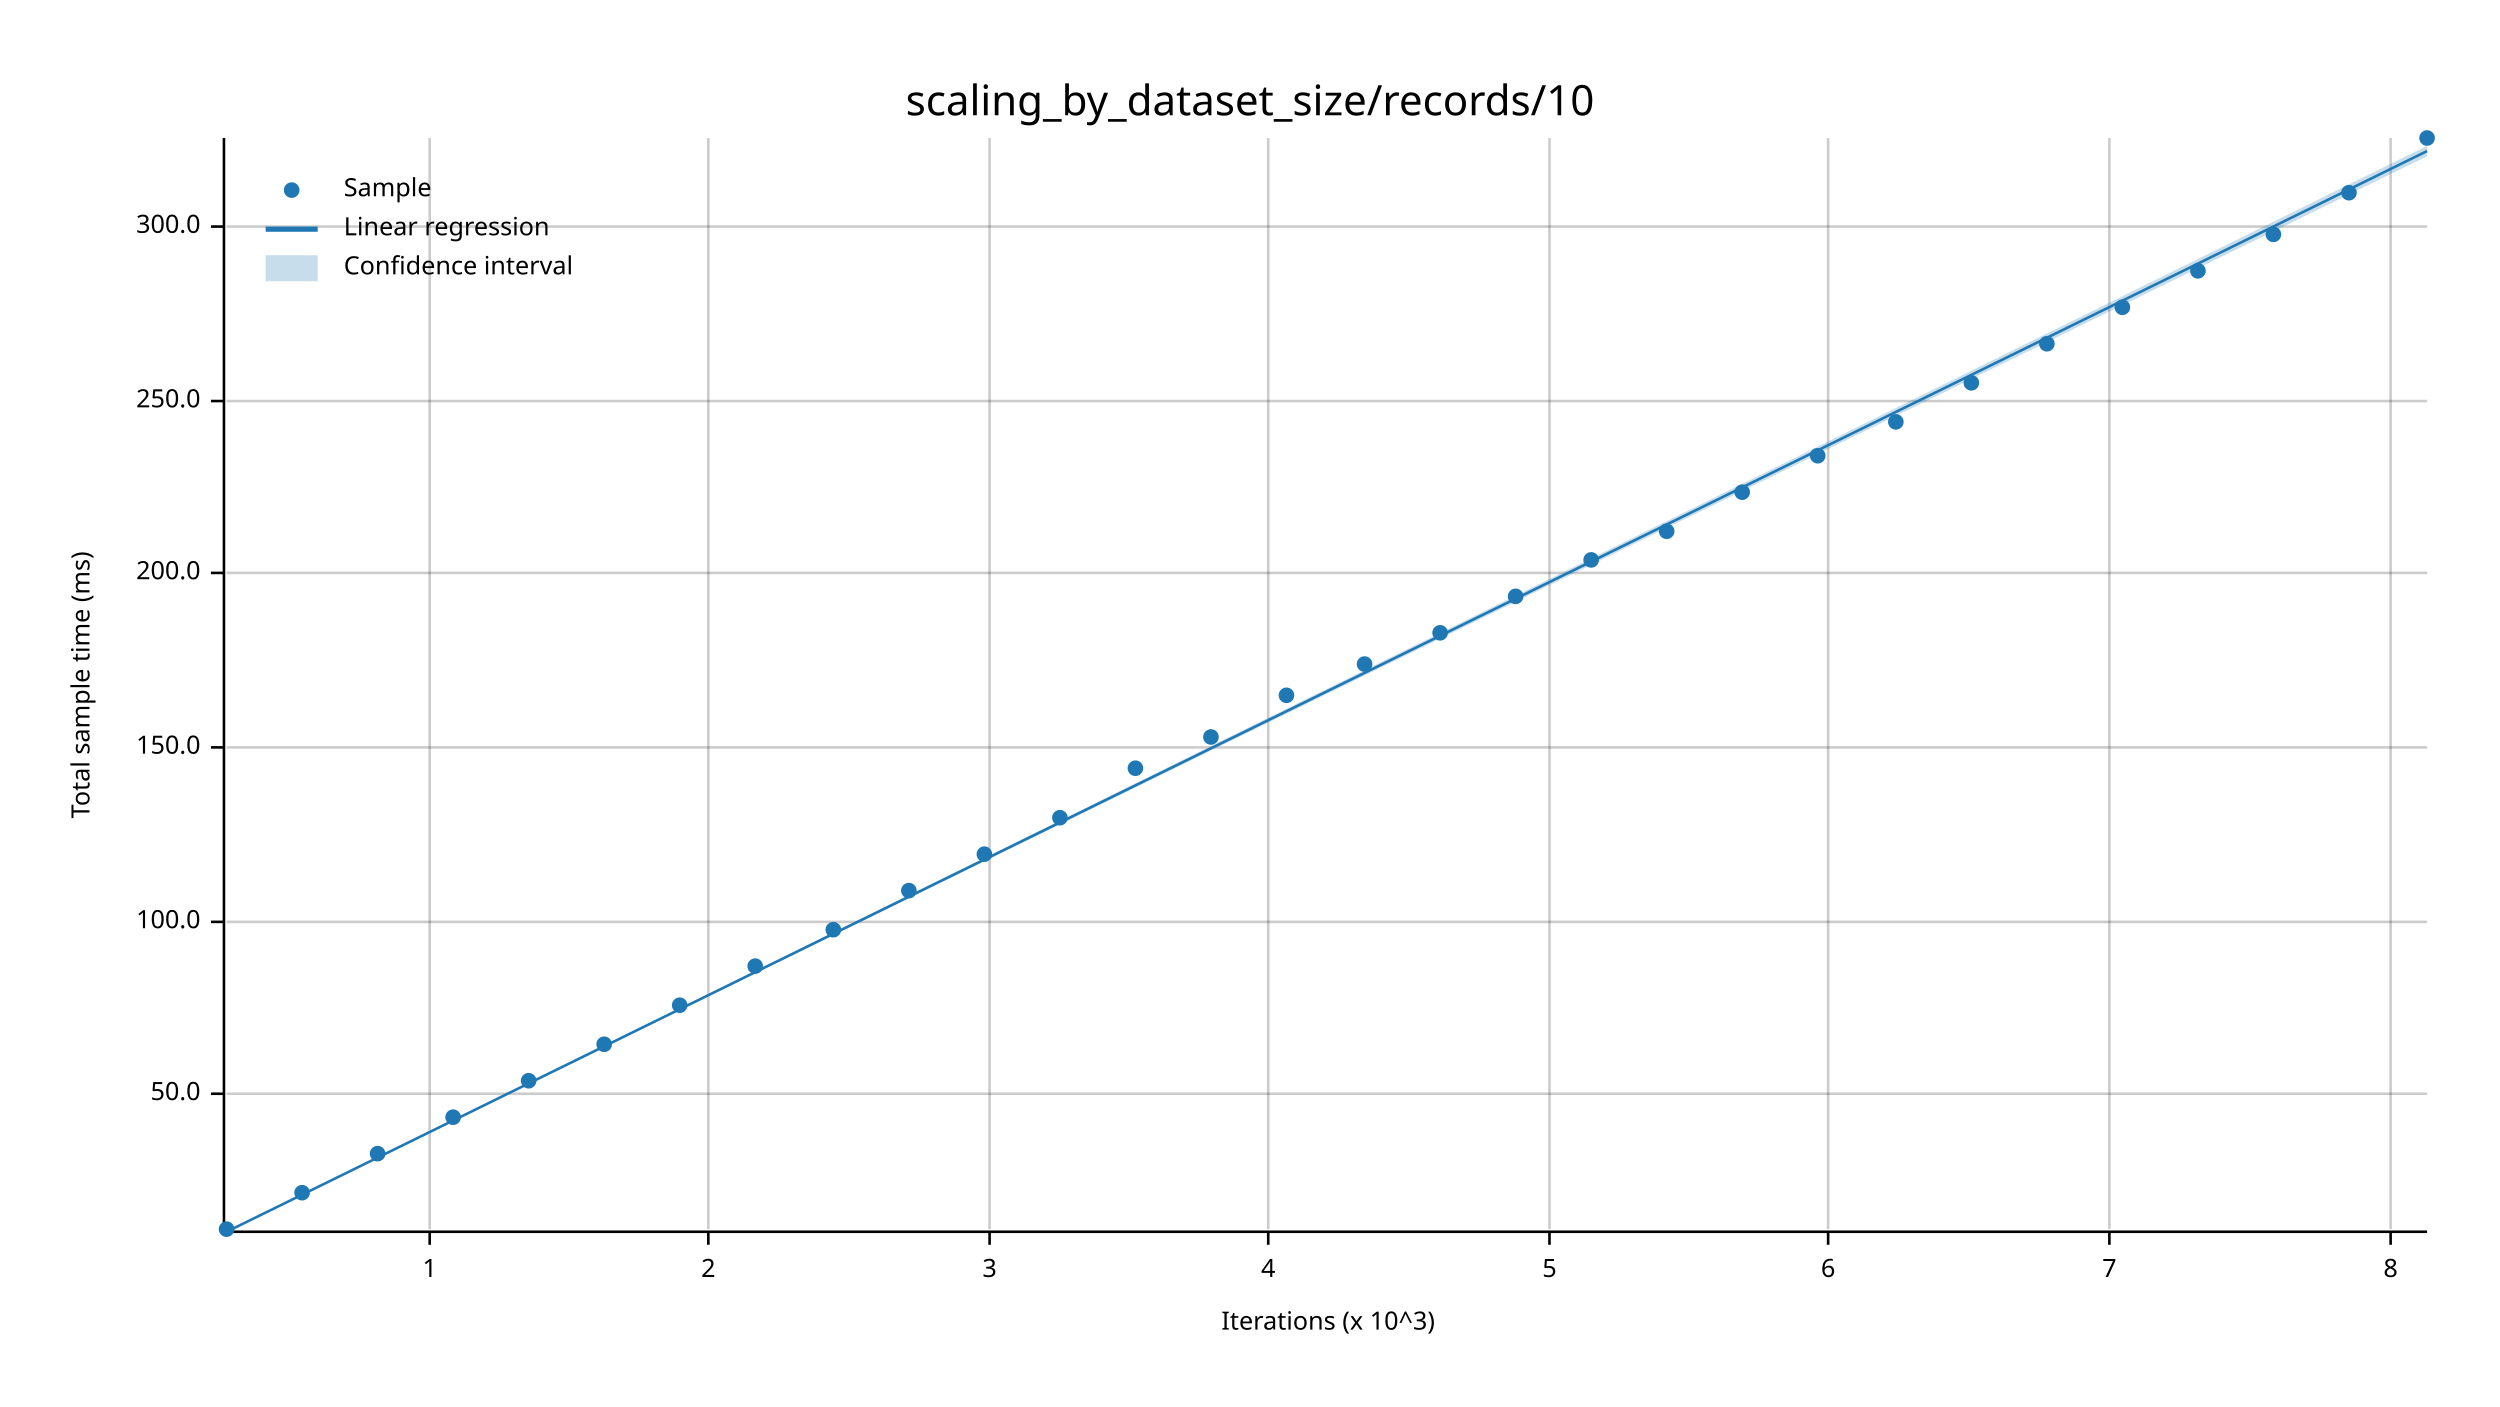
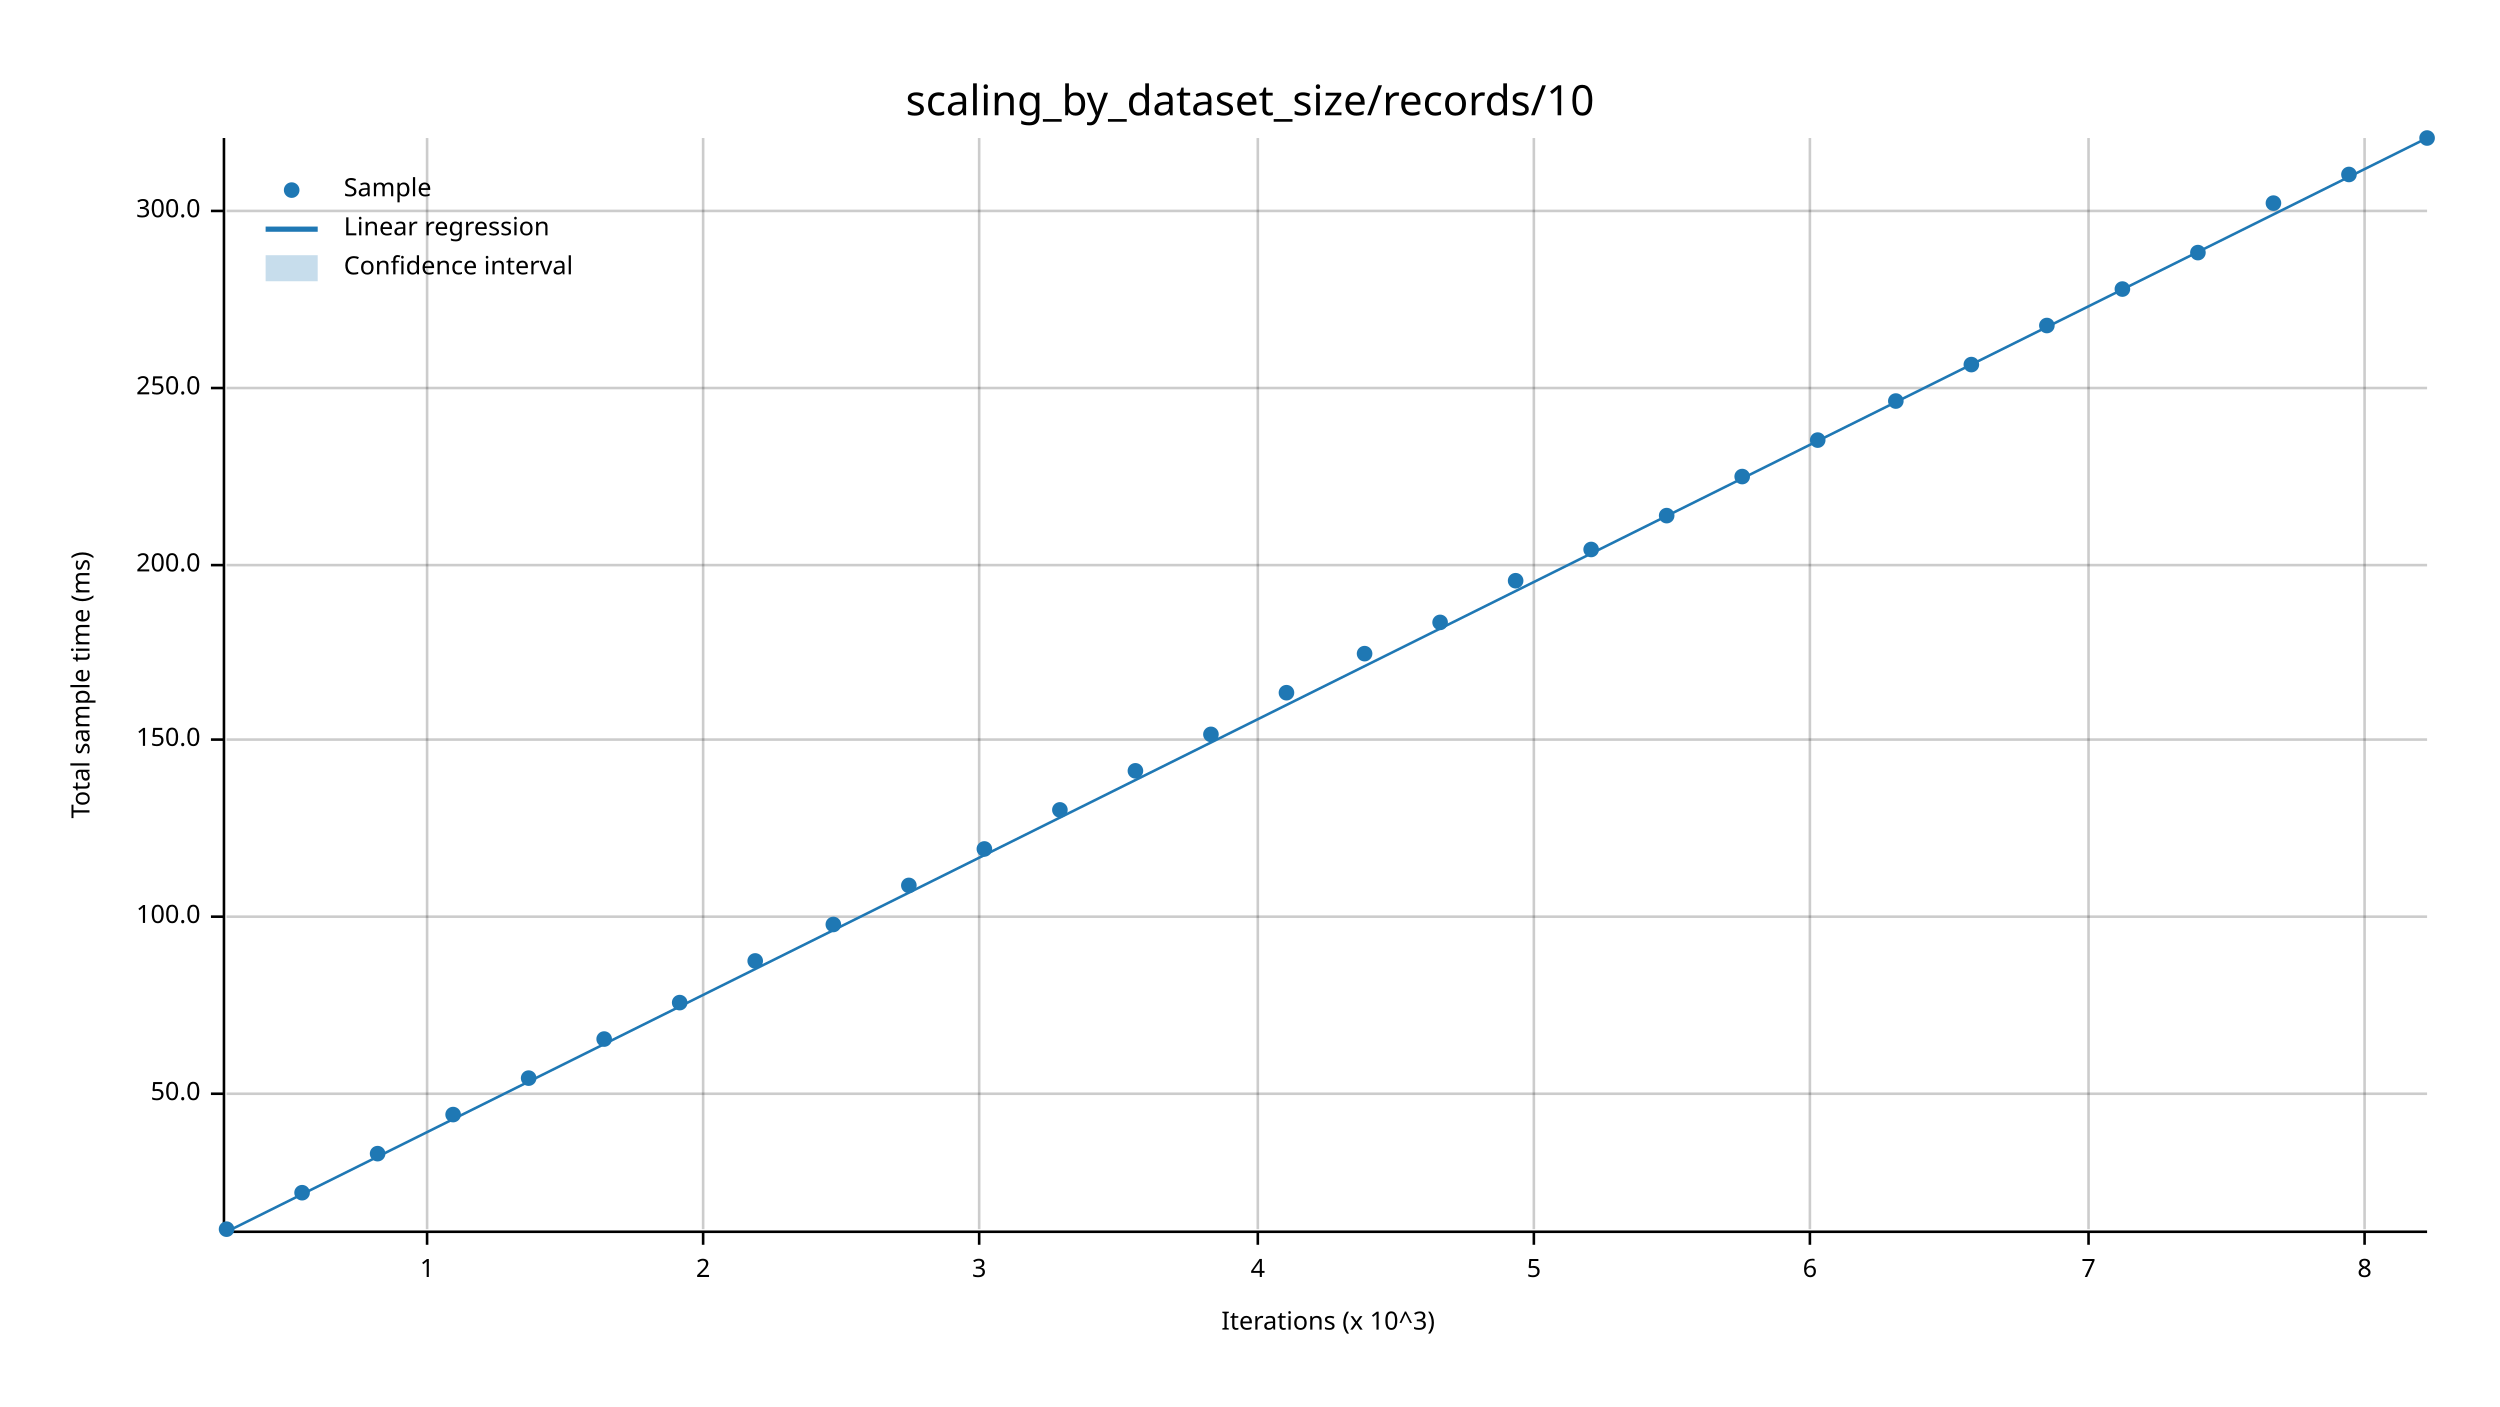
<svg xmlns="http://www.w3.org/2000/svg" width="960" height="540" viewBox="0 0 960 540">
  <text x="480" y="32" dy="0.76em" text-anchor="middle" font-family="sans-serif" font-size="16.129" opacity="1" fill="#000000">
scaling_by_dataset_size/records/10
</text>
  <text x="27" y="263" dy="0.76em" text-anchor="middle" font-family="sans-serif" font-size="9.677" opacity="1" fill="#000000" transform="rotate(270, 27, 263)">
Total sample time (ms)
</text>
  <text x="510" y="513" dy="-0.5ex" text-anchor="middle" font-family="sans-serif" font-size="9.677" opacity="1" fill="#000000">
Iterations (x 10^3)
</text>
-   <line opacity="0.2" stroke="#000000" stroke-width="1" x1="165" y1="472" x2="165" y2="53" />
-   <line opacity="0.2" stroke="#000000" stroke-width="1" x1="272" y1="472" x2="272" y2="53" />
-   <line opacity="0.2" stroke="#000000" stroke-width="1" x1="380" y1="472" x2="380" y2="53" />
-   <line opacity="0.2" stroke="#000000" stroke-width="1" x1="487" y1="472" x2="487" y2="53" />
-   <line opacity="0.2" stroke="#000000" stroke-width="1" x1="595" y1="472" x2="595" y2="53" />
-   <line opacity="0.2" stroke="#000000" stroke-width="1" x1="702" y1="472" x2="702" y2="53" />
-   <line opacity="0.2" stroke="#000000" stroke-width="1" x1="810" y1="472" x2="810" y2="53" />
-   <line opacity="0.2" stroke="#000000" stroke-width="1" x1="918" y1="472" x2="918" y2="53" />
+   <line opacity="0.2" stroke="#000000" stroke-width="1" x1="164" y1="472" x2="164" y2="53" />
+   <line opacity="0.2" stroke="#000000" stroke-width="1" x1="270" y1="472" x2="270" y2="53" />
+   <line opacity="0.2" stroke="#000000" stroke-width="1" x1="376" y1="472" x2="376" y2="53" />
+   <line opacity="0.2" stroke="#000000" stroke-width="1" x1="483" y1="472" x2="483" y2="53" />
+   <line opacity="0.2" stroke="#000000" stroke-width="1" x1="589" y1="472" x2="589" y2="53" />
+   <line opacity="0.2" stroke="#000000" stroke-width="1" x1="695" y1="472" x2="695" y2="53" />
+   <line opacity="0.2" stroke="#000000" stroke-width="1" x1="802" y1="472" x2="802" y2="53" />
+   <line opacity="0.2" stroke="#000000" stroke-width="1" x1="908" y1="472" x2="908" y2="53" />
  <line opacity="0.2" stroke="#000000" stroke-width="1" x1="87" y1="420" x2="932" y2="420" />
-   <line opacity="0.2" stroke="#000000" stroke-width="1" x1="87" y1="354" x2="932" y2="354" />
-   <line opacity="0.2" stroke="#000000" stroke-width="1" x1="87" y1="287" x2="932" y2="287" />
-   <line opacity="0.2" stroke="#000000" stroke-width="1" x1="87" y1="220" x2="932" y2="220" />
-   <line opacity="0.2" stroke="#000000" stroke-width="1" x1="87" y1="154" x2="932" y2="154" />
-   <line opacity="0.2" stroke="#000000" stroke-width="1" x1="87" y1="87" x2="932" y2="87" />
+   <line opacity="0.2" stroke="#000000" stroke-width="1" x1="87" y1="352" x2="932" y2="352" />
+   <line opacity="0.2" stroke="#000000" stroke-width="1" x1="87" y1="284" x2="932" y2="284" />
+   <line opacity="0.2" stroke="#000000" stroke-width="1" x1="87" y1="217" x2="932" y2="217" />
+   <line opacity="0.2" stroke="#000000" stroke-width="1" x1="87" y1="149" x2="932" y2="149" />
+   <line opacity="0.2" stroke="#000000" stroke-width="1" x1="87" y1="81" x2="932" y2="81" />
  <polyline fill="none" opacity="1" stroke="#000000" stroke-width="1" points="86,53 86,472 " />
  <text x="77" y="420" dy="0.5ex" text-anchor="end" font-family="sans-serif" font-size="9.677" opacity="1" fill="#000000">
50.0
</text>
  <polyline fill="none" opacity="1" stroke="#000000" stroke-width="1" points="81,420 86,420 " />
-   <text x="77" y="354" dy="0.5ex" text-anchor="end" font-family="sans-serif" font-size="9.677" opacity="1" fill="#000000">
+   <text x="77" y="352" dy="0.5ex" text-anchor="end" font-family="sans-serif" font-size="9.677" opacity="1" fill="#000000">
100.0
</text>
-   <polyline fill="none" opacity="1" stroke="#000000" stroke-width="1" points="81,354 86,354 " />
-   <text x="77" y="287" dy="0.5ex" text-anchor="end" font-family="sans-serif" font-size="9.677" opacity="1" fill="#000000">
+   <polyline fill="none" opacity="1" stroke="#000000" stroke-width="1" points="81,352 86,352 " />
+   <text x="77" y="284" dy="0.5ex" text-anchor="end" font-family="sans-serif" font-size="9.677" opacity="1" fill="#000000">
150.0
</text>
-   <polyline fill="none" opacity="1" stroke="#000000" stroke-width="1" points="81,287 86,287 " />
-   <text x="77" y="220" dy="0.5ex" text-anchor="end" font-family="sans-serif" font-size="9.677" opacity="1" fill="#000000">
+   <polyline fill="none" opacity="1" stroke="#000000" stroke-width="1" points="81,284 86,284 " />
+   <text x="77" y="217" dy="0.5ex" text-anchor="end" font-family="sans-serif" font-size="9.677" opacity="1" fill="#000000">
200.0
</text>
-   <polyline fill="none" opacity="1" stroke="#000000" stroke-width="1" points="81,220 86,220 " />
-   <text x="77" y="154" dy="0.5ex" text-anchor="end" font-family="sans-serif" font-size="9.677" opacity="1" fill="#000000">
+   <polyline fill="none" opacity="1" stroke="#000000" stroke-width="1" points="81,217 86,217 " />
+   <text x="77" y="149" dy="0.5ex" text-anchor="end" font-family="sans-serif" font-size="9.677" opacity="1" fill="#000000">
250.0
</text>
-   <polyline fill="none" opacity="1" stroke="#000000" stroke-width="1" points="81,154 86,154 " />
-   <text x="77" y="87" dy="0.5ex" text-anchor="end" font-family="sans-serif" font-size="9.677" opacity="1" fill="#000000">
+   <polyline fill="none" opacity="1" stroke="#000000" stroke-width="1" points="81,149 86,149 " />
+   <text x="77" y="81" dy="0.5ex" text-anchor="end" font-family="sans-serif" font-size="9.677" opacity="1" fill="#000000">
300.0
</text>
-   <polyline fill="none" opacity="1" stroke="#000000" stroke-width="1" points="81,87 86,87 " />
+   <polyline fill="none" opacity="1" stroke="#000000" stroke-width="1" points="81,81 86,81 " />
  <polyline fill="none" opacity="1" stroke="#000000" stroke-width="1" points="87,473 932,473 " />
-   <text x="165" y="483" dy="0.76em" text-anchor="middle" font-family="sans-serif" font-size="9.677" opacity="1" fill="#000000">
+   <text x="164" y="483" dy="0.76em" text-anchor="middle" font-family="sans-serif" font-size="9.677" opacity="1" fill="#000000">
1
</text>
-   <polyline fill="none" opacity="1" stroke="#000000" stroke-width="1" points="165,473 165,478 " />
-   <text x="272" y="483" dy="0.76em" text-anchor="middle" font-family="sans-serif" font-size="9.677" opacity="1" fill="#000000">
+   <polyline fill="none" opacity="1" stroke="#000000" stroke-width="1" points="164,473 164,478 " />
+   <text x="270" y="483" dy="0.76em" text-anchor="middle" font-family="sans-serif" font-size="9.677" opacity="1" fill="#000000">
2
</text>
-   <polyline fill="none" opacity="1" stroke="#000000" stroke-width="1" points="272,473 272,478 " />
-   <text x="380" y="483" dy="0.76em" text-anchor="middle" font-family="sans-serif" font-size="9.677" opacity="1" fill="#000000">
+   <polyline fill="none" opacity="1" stroke="#000000" stroke-width="1" points="270,473 270,478 " />
+   <text x="376" y="483" dy="0.76em" text-anchor="middle" font-family="sans-serif" font-size="9.677" opacity="1" fill="#000000">
3
</text>
-   <polyline fill="none" opacity="1" stroke="#000000" stroke-width="1" points="380,473 380,478 " />
-   <text x="487" y="483" dy="0.76em" text-anchor="middle" font-family="sans-serif" font-size="9.677" opacity="1" fill="#000000">
+   <polyline fill="none" opacity="1" stroke="#000000" stroke-width="1" points="376,473 376,478 " />
+   <text x="483" y="483" dy="0.76em" text-anchor="middle" font-family="sans-serif" font-size="9.677" opacity="1" fill="#000000">
4
</text>
-   <polyline fill="none" opacity="1" stroke="#000000" stroke-width="1" points="487,473 487,478 " />
-   <text x="595" y="483" dy="0.76em" text-anchor="middle" font-family="sans-serif" font-size="9.677" opacity="1" fill="#000000">
+   <polyline fill="none" opacity="1" stroke="#000000" stroke-width="1" points="483,473 483,478 " />
+   <text x="589" y="483" dy="0.76em" text-anchor="middle" font-family="sans-serif" font-size="9.677" opacity="1" fill="#000000">
5
</text>
-   <polyline fill="none" opacity="1" stroke="#000000" stroke-width="1" points="595,473 595,478 " />
-   <text x="702" y="483" dy="0.76em" text-anchor="middle" font-family="sans-serif" font-size="9.677" opacity="1" fill="#000000">
+   <polyline fill="none" opacity="1" stroke="#000000" stroke-width="1" points="589,473 589,478 " />
+   <text x="695" y="483" dy="0.76em" text-anchor="middle" font-family="sans-serif" font-size="9.677" opacity="1" fill="#000000">
6
</text>
-   <polyline fill="none" opacity="1" stroke="#000000" stroke-width="1" points="702,473 702,478 " />
-   <text x="810" y="483" dy="0.76em" text-anchor="middle" font-family="sans-serif" font-size="9.677" opacity="1" fill="#000000">
+   <polyline fill="none" opacity="1" stroke="#000000" stroke-width="1" points="695,473 695,478 " />
+   <text x="802" y="483" dy="0.76em" text-anchor="middle" font-family="sans-serif" font-size="9.677" opacity="1" fill="#000000">
7
</text>
-   <polyline fill="none" opacity="1" stroke="#000000" stroke-width="1" points="810,473 810,478 " />
-   <text x="918" y="483" dy="0.76em" text-anchor="middle" font-family="sans-serif" font-size="9.677" opacity="1" fill="#000000">
+   <polyline fill="none" opacity="1" stroke="#000000" stroke-width="1" points="802,473 802,478 " />
+   <text x="908" y="483" dy="0.76em" text-anchor="middle" font-family="sans-serif" font-size="9.677" opacity="1" fill="#000000">
8
</text>
-   <polyline fill="none" opacity="1" stroke="#000000" stroke-width="1" points="918,473 918,478 " />
+   <polyline fill="none" opacity="1" stroke="#000000" stroke-width="1" points="908,473 908,478 " />
  <circle cx="87" cy="472" r="3" opacity="1" fill="#1F78B4" stroke="none" stroke-width="1" />
  <circle cx="116" cy="458" r="3" opacity="1" fill="#1F78B4" stroke="none" stroke-width="1" />
  <circle cx="145" cy="443" r="3" opacity="1" fill="#1F78B4" stroke="none" stroke-width="1" />
-   <circle cx="174" cy="429" r="3" opacity="1" fill="#1F78B4" stroke="none" stroke-width="1" />
-   <circle cx="203" cy="415" r="3" opacity="1" fill="#1F78B4" stroke="none" stroke-width="1" />
-   <circle cx="232" cy="401" r="3" opacity="1" fill="#1F78B4" stroke="none" stroke-width="1" />
-   <circle cx="261" cy="386" r="3" opacity="1" fill="#1F78B4" stroke="none" stroke-width="1" />
-   <circle cx="290" cy="371" r="3" opacity="1" fill="#1F78B4" stroke="none" stroke-width="1" />
-   <circle cx="320" cy="357" r="3" opacity="1" fill="#1F78B4" stroke="none" stroke-width="1" />
-   <circle cx="349" cy="342" r="3" opacity="1" fill="#1F78B4" stroke="none" stroke-width="1" />
-   <circle cx="378" cy="328" r="3" opacity="1" fill="#1F78B4" stroke="none" stroke-width="1" />
-   <circle cx="407" cy="314" r="3" opacity="1" fill="#1F78B4" stroke="none" stroke-width="1" />
-   <circle cx="436" cy="295" r="3" opacity="1" fill="#1F78B4" stroke="none" stroke-width="1" />
-   <circle cx="465" cy="283" r="3" opacity="1" fill="#1F78B4" stroke="none" stroke-width="1" />
-   <circle cx="494" cy="267" r="3" opacity="1" fill="#1F78B4" stroke="none" stroke-width="1" />
-   <circle cx="524" cy="255" r="3" opacity="1" fill="#1F78B4" stroke="none" stroke-width="1" />
-   <circle cx="553" cy="243" r="3" opacity="1" fill="#1F78B4" stroke="none" stroke-width="1" />
-   <circle cx="582" cy="229" r="3" opacity="1" fill="#1F78B4" stroke="none" stroke-width="1" />
-   <circle cx="611" cy="215" r="3" opacity="1" fill="#1F78B4" stroke="none" stroke-width="1" />
-   <circle cx="640" cy="204" r="3" opacity="1" fill="#1F78B4" stroke="none" stroke-width="1" />
-   <circle cx="669" cy="189" r="3" opacity="1" fill="#1F78B4" stroke="none" stroke-width="1" />
-   <circle cx="698" cy="175" r="3" opacity="1" fill="#1F78B4" stroke="none" stroke-width="1" />
-   <circle cx="728" cy="162" r="3" opacity="1" fill="#1F78B4" stroke="none" stroke-width="1" />
-   <circle cx="757" cy="147" r="3" opacity="1" fill="#1F78B4" stroke="none" stroke-width="1" />
-   <circle cx="786" cy="132" r="3" opacity="1" fill="#1F78B4" stroke="none" stroke-width="1" />
-   <circle cx="815" cy="118" r="3" opacity="1" fill="#1F78B4" stroke="none" stroke-width="1" />
-   <circle cx="844" cy="104" r="3" opacity="1" fill="#1F78B4" stroke="none" stroke-width="1" />
-   <circle cx="873" cy="90" r="3" opacity="1" fill="#1F78B4" stroke="none" stroke-width="1" />
-   <circle cx="902" cy="74" r="3" opacity="1" fill="#1F78B4" stroke="none" stroke-width="1" />
+   <circle cx="174" cy="428" r="3" opacity="1" fill="#1F78B4" stroke="none" stroke-width="1" />
+   <circle cx="203" cy="414" r="3" opacity="1" fill="#1F78B4" stroke="none" stroke-width="1" />
+   <circle cx="232" cy="399" r="3" opacity="1" fill="#1F78B4" stroke="none" stroke-width="1" />
+   <circle cx="261" cy="385" r="3" opacity="1" fill="#1F78B4" stroke="none" stroke-width="1" />
+   <circle cx="290" cy="369" r="3" opacity="1" fill="#1F78B4" stroke="none" stroke-width="1" />
+   <circle cx="320" cy="355" r="3" opacity="1" fill="#1F78B4" stroke="none" stroke-width="1" />
+   <circle cx="349" cy="340" r="3" opacity="1" fill="#1F78B4" stroke="none" stroke-width="1" />
+   <circle cx="378" cy="326" r="3" opacity="1" fill="#1F78B4" stroke="none" stroke-width="1" />
+   <circle cx="407" cy="311" r="3" opacity="1" fill="#1F78B4" stroke="none" stroke-width="1" />
+   <circle cx="436" cy="296" r="3" opacity="1" fill="#1F78B4" stroke="none" stroke-width="1" />
+   <circle cx="465" cy="282" r="3" opacity="1" fill="#1F78B4" stroke="none" stroke-width="1" />
+   <circle cx="494" cy="266" r="3" opacity="1" fill="#1F78B4" stroke="none" stroke-width="1" />
+   <circle cx="524" cy="251" r="3" opacity="1" fill="#1F78B4" stroke="none" stroke-width="1" />
+   <circle cx="553" cy="239" r="3" opacity="1" fill="#1F78B4" stroke="none" stroke-width="1" />
+   <circle cx="582" cy="223" r="3" opacity="1" fill="#1F78B4" stroke="none" stroke-width="1" />
+   <circle cx="611" cy="211" r="3" opacity="1" fill="#1F78B4" stroke="none" stroke-width="1" />
+   <circle cx="640" cy="198" r="3" opacity="1" fill="#1F78B4" stroke="none" stroke-width="1" />
+   <circle cx="669" cy="183" r="3" opacity="1" fill="#1F78B4" stroke="none" stroke-width="1" />
+   <circle cx="698" cy="169" r="3" opacity="1" fill="#1F78B4" stroke="none" stroke-width="1" />
+   <circle cx="728" cy="154" r="3" opacity="1" fill="#1F78B4" stroke="none" stroke-width="1" />
+   <circle cx="757" cy="140" r="3" opacity="1" fill="#1F78B4" stroke="none" stroke-width="1" />
+   <circle cx="786" cy="125" r="3" opacity="1" fill="#1F78B4" stroke="none" stroke-width="1" />
+   <circle cx="815" cy="111" r="3" opacity="1" fill="#1F78B4" stroke="none" stroke-width="1" />
+   <circle cx="844" cy="97" r="3" opacity="1" fill="#1F78B4" stroke="none" stroke-width="1" />
+   <circle cx="873" cy="78" r="3" opacity="1" fill="#1F78B4" stroke="none" stroke-width="1" />
+   <circle cx="902" cy="67" r="3" opacity="1" fill="#1F78B4" stroke="none" stroke-width="1" />
  <circle cx="932" cy="53" r="3" opacity="1" fill="#1F78B4" stroke="none" stroke-width="1" />
-   <polyline fill="none" opacity="1" stroke="#1F78B4" stroke-width="1" points="87,473 932,58 " />
-   <polygon opacity="0.25" fill="#1F78B4" points="87,473 932,60 932,56 " />
+   <polyline fill="none" opacity="1" stroke="#1F78B4" stroke-width="1" points="87,473 932,53 " />
+   <polygon opacity="0.25" fill="#1F78B4" points="87,473 932,53 932,53 " />
  <text x="132" y="68" dy="0.76em" text-anchor="start" font-family="sans-serif" font-size="9.677" opacity="1" fill="#000000">
Sample
</text>
  <text x="132" y="83" dy="0.76em" text-anchor="start" font-family="sans-serif" font-size="9.677" opacity="1" fill="#000000">
Linear regression
</text>
  <text x="132" y="98" dy="0.76em" text-anchor="start" font-family="sans-serif" font-size="9.677" opacity="1" fill="#000000">
Confidence interval
</text>
  <circle cx="112" cy="73" r="3" opacity="1" fill="#1F78B4" stroke="none" stroke-width="1" />
  <polyline fill="none" opacity="1" stroke="#1F78B4" stroke-width="2" points="102,88 122,88 " />
  <rect x="102" y="98" width="20" height="10" opacity="0.25" fill="#1F78B4" stroke="none" />
</svg>
